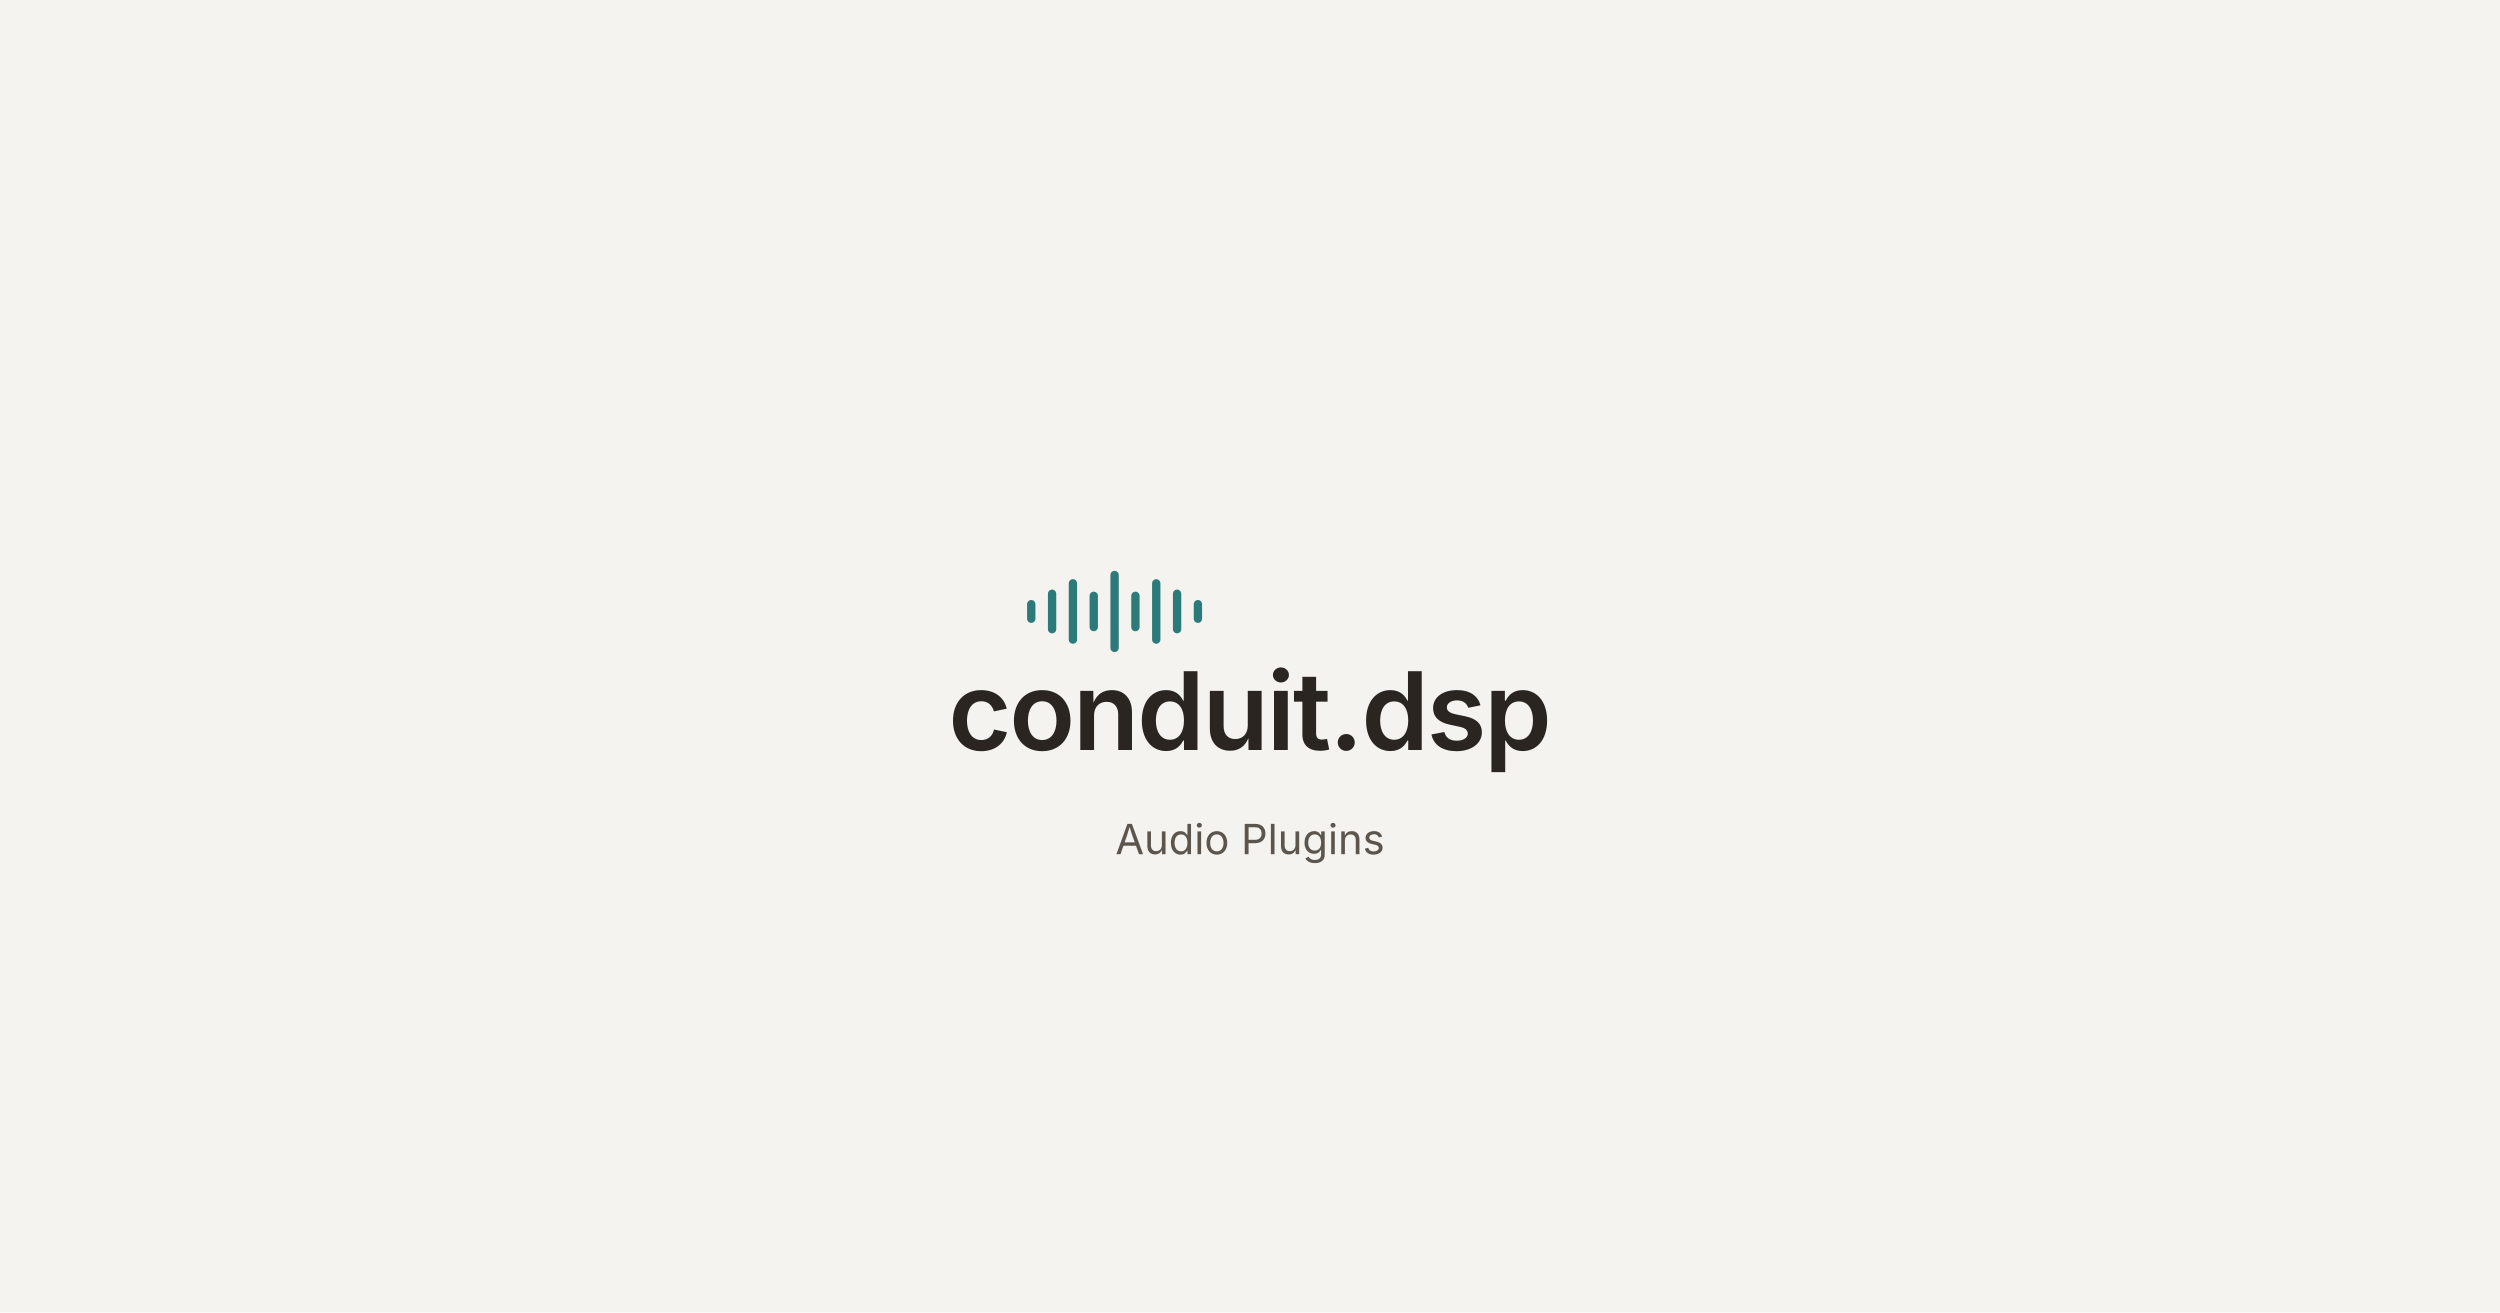
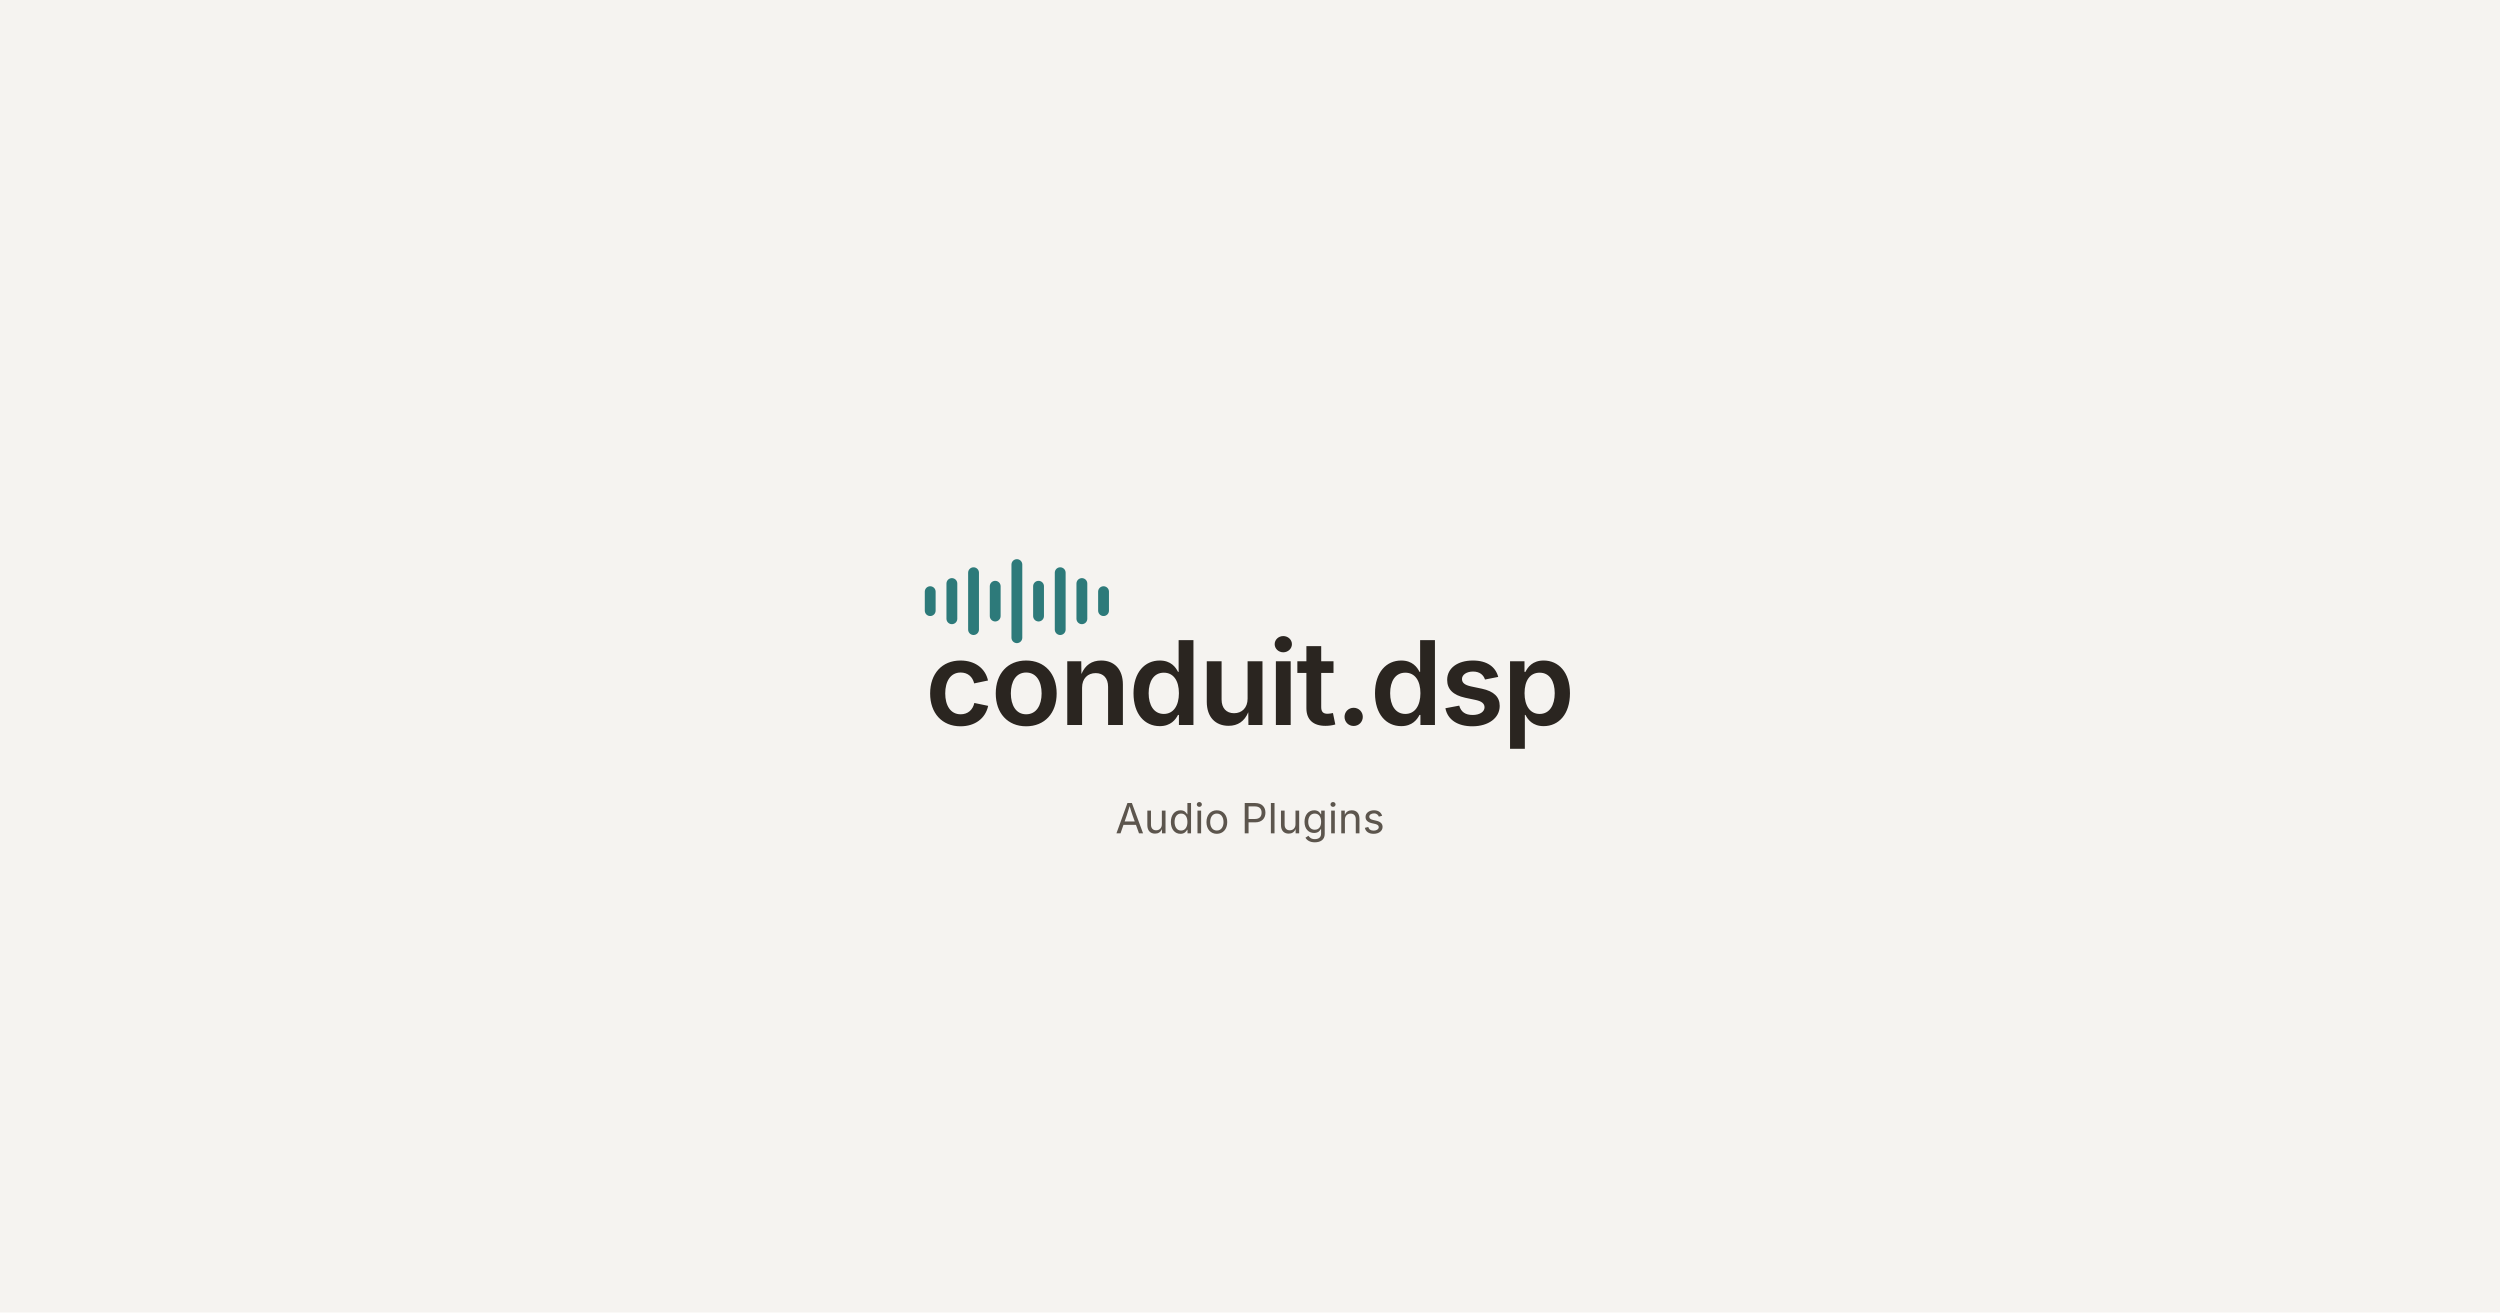
<svg xmlns="http://www.w3.org/2000/svg" width="1200" height="630" viewBox="0 0 1200 630">
  <rect width="1200" height="630" fill="#F5F3F0" />
-   <g transform="translate(490, 270)">
+   <g transform="translate(440, 258) scale(1.3)">
    <line x1="5" y1="20" x2="5" y2="27" stroke="#2D7A7A" stroke-width="4" stroke-linecap="round" />
-     <line x1="15" y1="15" x2="15" y2="32" stroke="#2D7A7A" stroke-width="4" stroke-linecap="round" />
-     <line x1="25" y1="10" x2="25" y2="37" stroke="#2D7A7A" stroke-width="4" stroke-linecap="round" />
-     <line x1="35" y1="16" x2="35" y2="31" stroke="#2D7A7A" stroke-width="4" stroke-linecap="round" />
-     <line x1="45" y1="6" x2="45" y2="41" stroke="#2D7A7A" stroke-width="4" stroke-linecap="round" />
-     <line x1="55" y1="16" x2="55" y2="31" stroke="#2D7A7A" stroke-width="4" stroke-linecap="round" />
-     <line x1="65" y1="10" x2="65" y2="37" stroke="#2D7A7A" stroke-width="4" stroke-linecap="round" />
-     <line x1="75" y1="15" x2="75" y2="32" stroke="#2D7A7A" stroke-width="4" stroke-linecap="round" />
-     <line x1="85" y1="20" x2="85" y2="27" stroke="#2D7A7A" stroke-width="4" stroke-linecap="round" />
+     <line x1="13" y1="17" x2="13" y2="30" stroke="#2D7A7A" stroke-width="4" stroke-linecap="round" />
+     <line x1="21" y1="13" x2="21" y2="34" stroke="#2D7A7A" stroke-width="4" stroke-linecap="round" />
+     <line x1="29" y1="18" x2="29" y2="29" stroke="#2D7A7A" stroke-width="4" stroke-linecap="round" />
+     <line x1="37" y1="10" x2="37" y2="37" stroke="#2D7A7A" stroke-width="4" stroke-linecap="round" />
+     <line x1="45" y1="18" x2="45" y2="29" stroke="#2D7A7A" stroke-width="4" stroke-linecap="round" />
+     <line x1="53" y1="13" x2="53" y2="34" stroke="#2D7A7A" stroke-width="4" stroke-linecap="round" />
+     <line x1="61" y1="17" x2="61" y2="30" stroke="#2D7A7A" stroke-width="4" stroke-linecap="round" />
+     <line x1="69" y1="20" x2="69" y2="27" stroke="#2D7A7A" stroke-width="4" stroke-linecap="round" />
  </g>
-   <text x="600" y="360" text-anchor="middle" style="font-family: -apple-system, 'Helvetica Neue', sans-serif; font-size: 52px; fill: #2A2520; font-weight: 600; letter-spacing: -0.02em;">conduit.dsp</text>
-   <text x="600" y="410" text-anchor="middle" style="font-family: -apple-system, 'Helvetica Neue', sans-serif; font-size: 20px; fill: #5C554D; font-weight: 400;">Audio Plugins</text>
+   <text x="600" y="348" text-anchor="middle" style="font-family: -apple-system, 'Helvetica Neue', sans-serif; font-size: 56px; fill: #2A2520; font-weight: 600; letter-spacing: -0.02em;">conduit.dsp</text>
+   <text x="600" y="400" text-anchor="middle" style="font-family: -apple-system, 'Helvetica Neue', sans-serif; font-size: 20px; fill: #5C554D; font-weight: 400;">Audio Plugins</text>
</svg>
